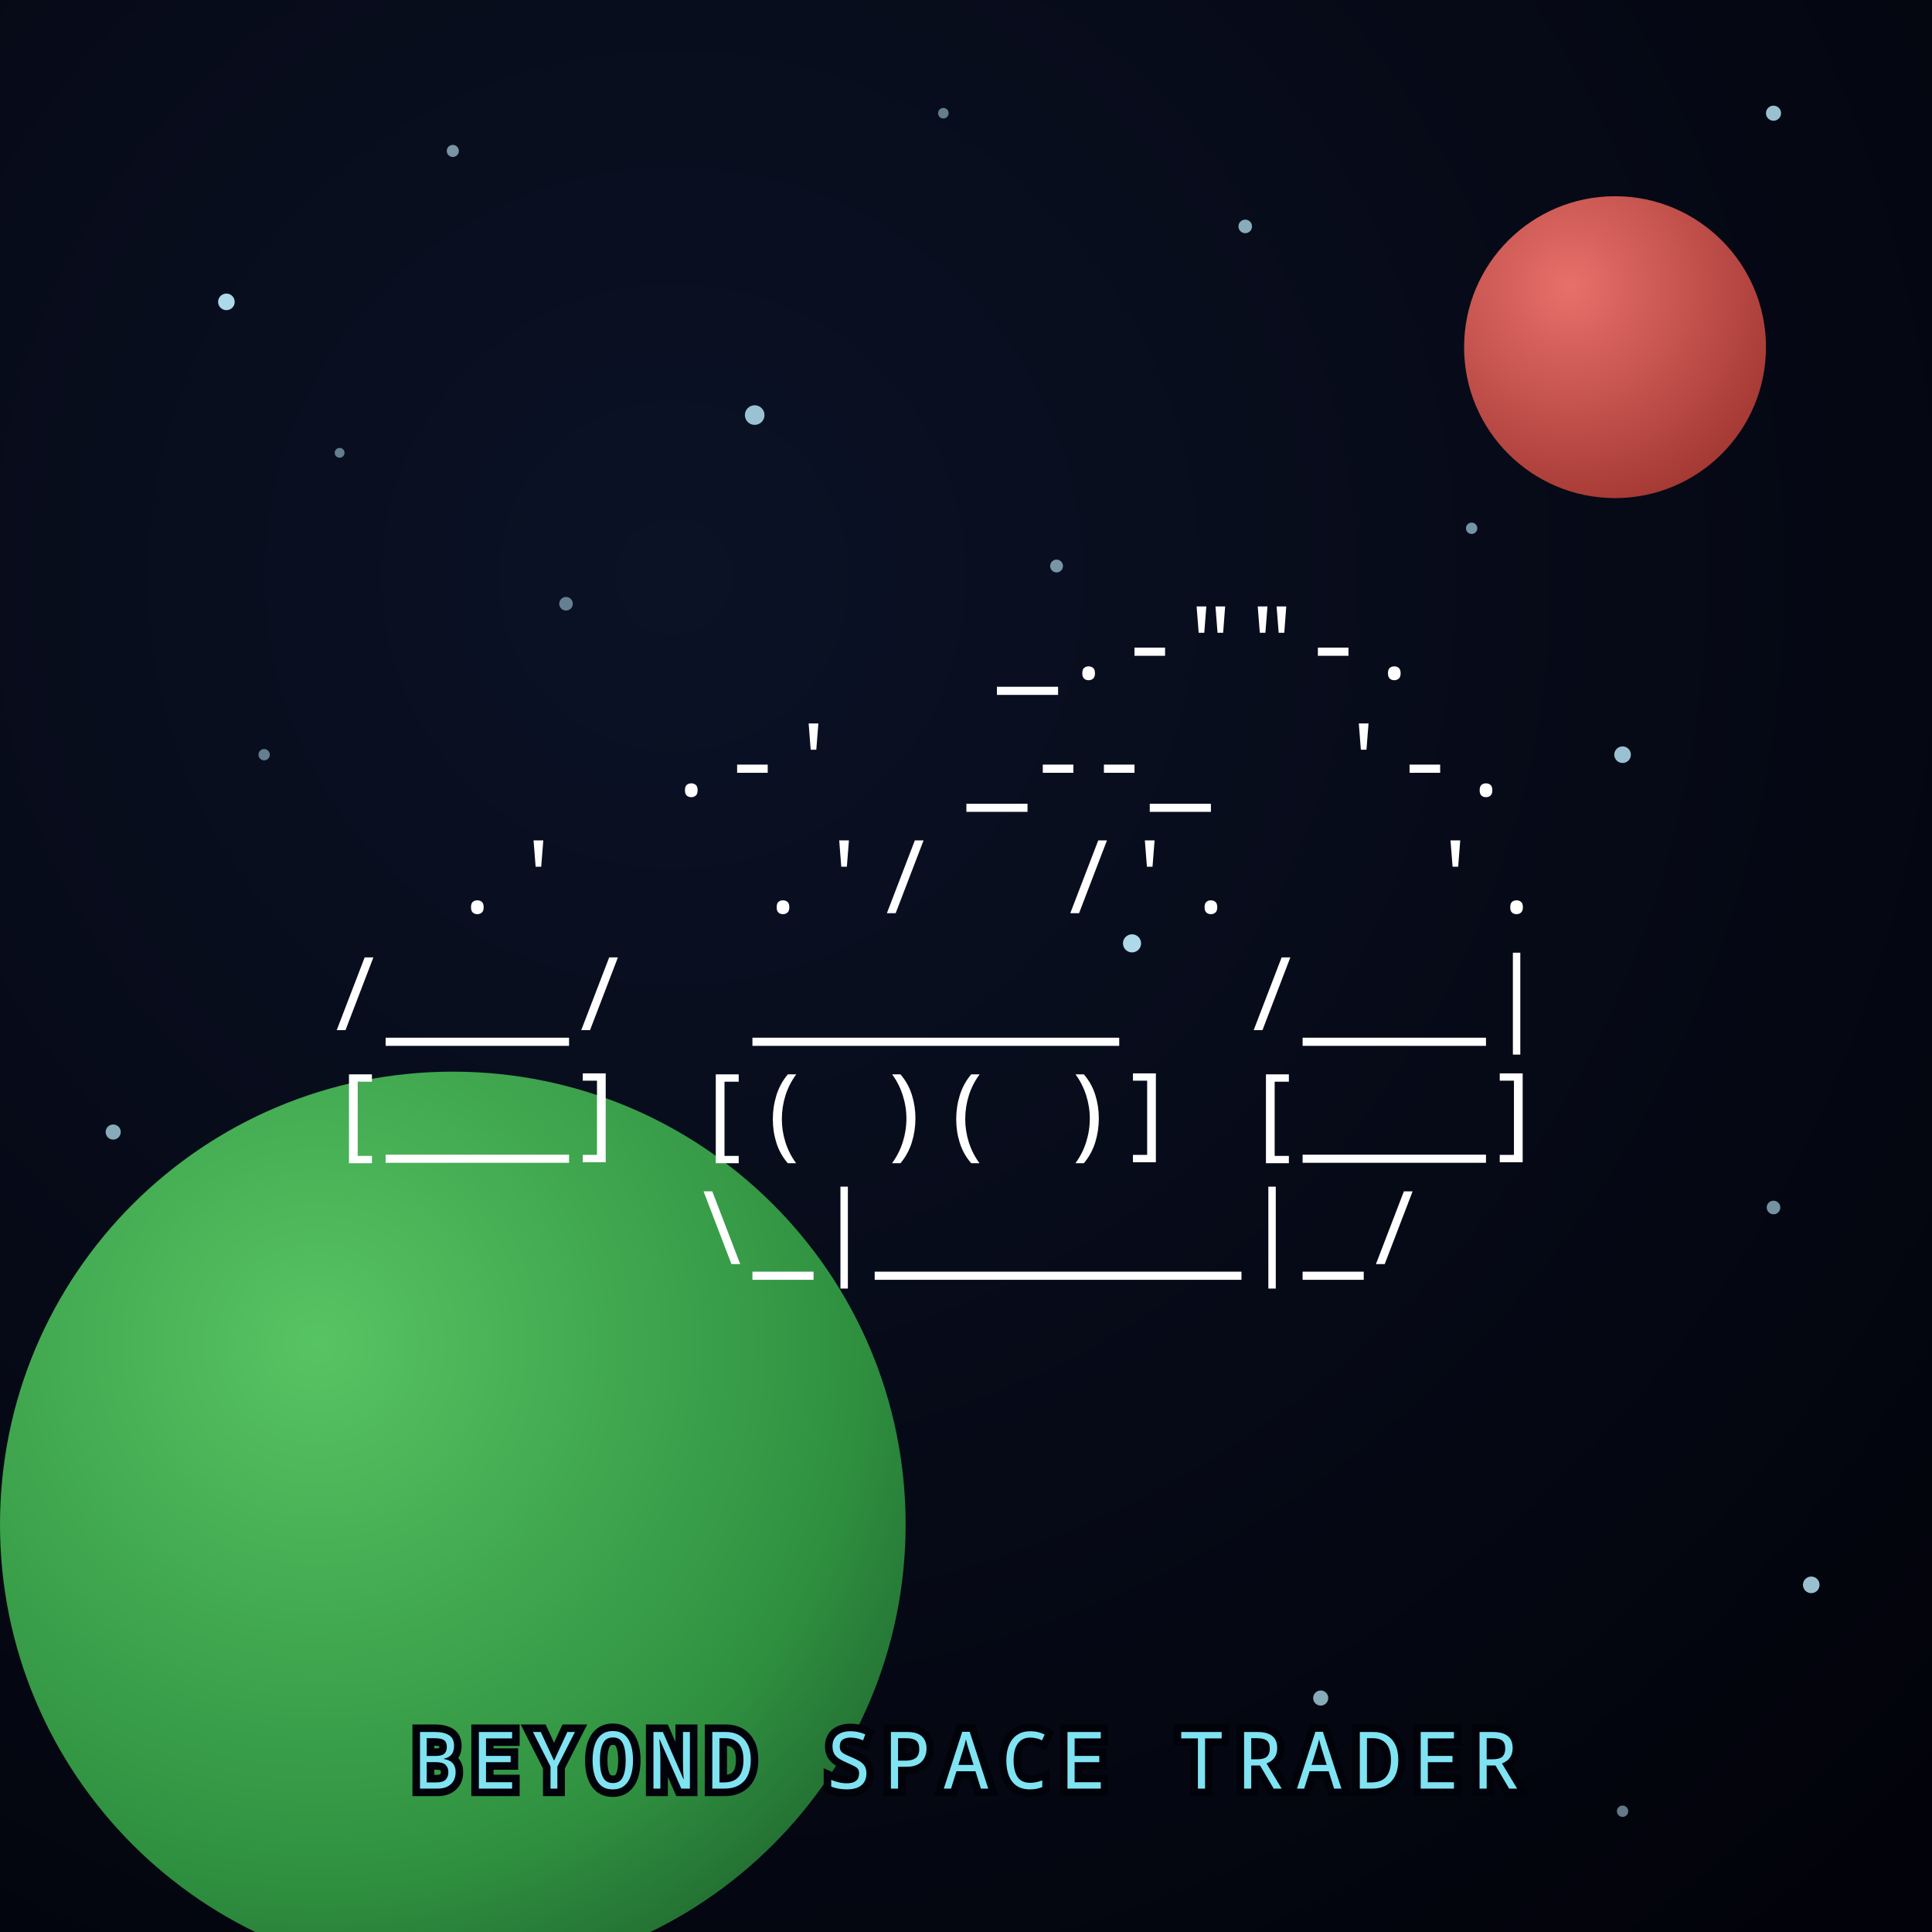
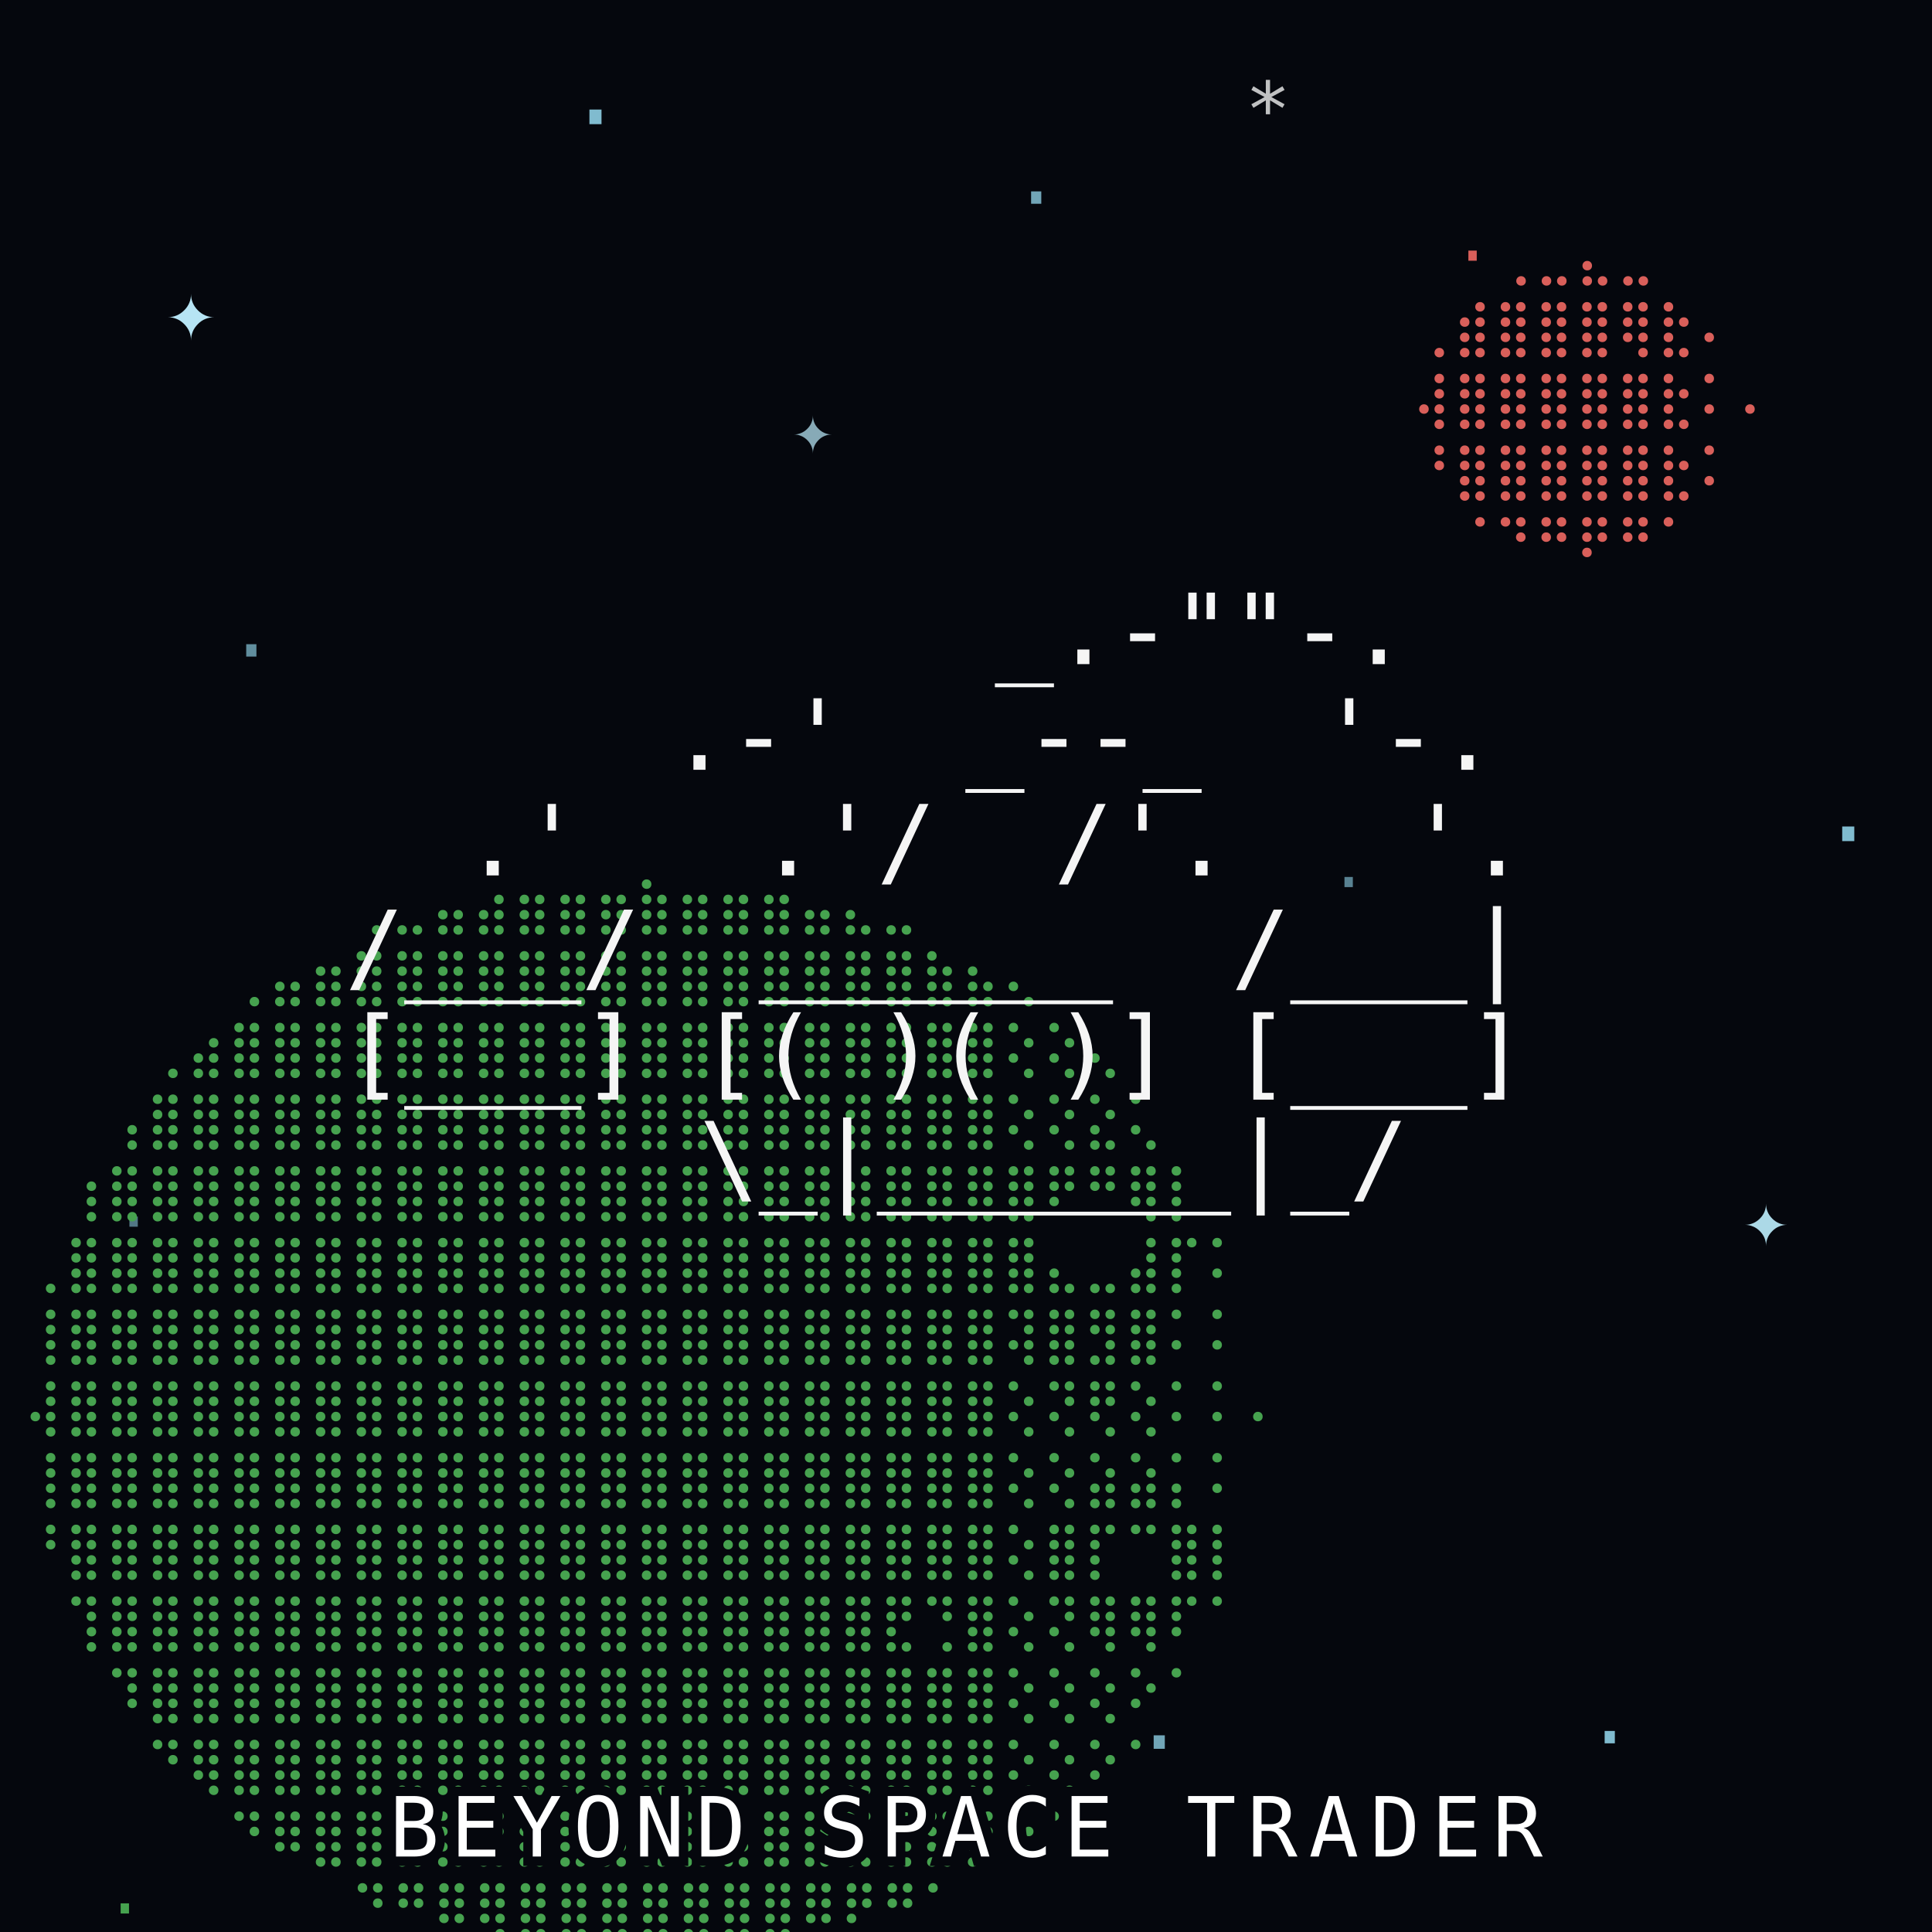
<svg xmlns="http://www.w3.org/2000/svg" width="512" height="512" viewBox="0 0 512 512">
-   <defs>
-     <radialGradient id="sky" cx="35%" cy="30%" r="90%">
-       <stop offset="0%" stop-color="#0b1226" />
-       <stop offset="100%" stop-color="#02030a" />
-     </radialGradient>
-     <radialGradient id="planet" cx="35%" cy="30%" r="85%">
-       <stop offset="0%" stop-color="#57c463" />
-       <stop offset="70%" stop-color="#2f9140" />
-       <stop offset="100%" stop-color="#1d5f2c" />
-     </radialGradient>
-     <radialGradient id="moon" cx="35%" cy="30%" r="80%">
-       <stop offset="0%" stop-color="#e8706b" />
-       <stop offset="100%" stop-color="#a03530" />
-     </radialGradient>
-   </defs>
-   <rect width="512" height="512" fill="url(#sky)" />
-   <circle cx="60" cy="80" r="2.2" fill="#bfefff" opacity="0.9" />
-   <circle cx="120" cy="40" r="1.6" fill="#bfefff" opacity="0.6" />
-   <circle cx="200" cy="110" r="2.6" fill="#bfefff" opacity="0.8" />
-   <circle cx="330" cy="60" r="1.8" fill="#bfefff" opacity="0.7" />
-   <circle cx="430" cy="200" r="2.2" fill="#bfefff" opacity="0.8" />
-   <circle cx="70" cy="200" r="1.5" fill="#bfefff" opacity="0.5" />
-   <circle cx="30" cy="300" r="2.0" fill="#bfefff" opacity="0.7" />
-   <circle cx="200" cy="330" r="1.6" fill="#bfefff" opacity="0.6" />
-   <circle cx="300" cy="250" r="2.4" fill="#bfefff" opacity="0.9" />
-   <circle cx="470" cy="320" r="1.8" fill="#bfefff" opacity="0.6" />
-   <circle cx="250" cy="30" r="1.4" fill="#bfefff" opacity="0.5" />
-   <circle cx="390" cy="140" r="1.5" fill="#bfefff" opacity="0.6" />
-   <circle cx="150" cy="160" r="1.8" fill="#bfefff" opacity="0.5" />
-   <circle cx="470" cy="30" r="2.0" fill="#bfefff" opacity="0.8" />
-   <circle cx="40" cy="440" r="1.6" fill="#bfefff" opacity="0.6" />
-   <circle cx="350" cy="450" r="2.0" fill="#bfefff" opacity="0.7" />
-   <circle cx="430" cy="480" r="1.5" fill="#bfefff" opacity="0.5" />
-   <circle cx="90" cy="120" r="1.3" fill="#bfefff" opacity="0.5" />
-   <circle cx="280" cy="150" r="1.7" fill="#bfefff" opacity="0.6" />
-   <circle cx="480" cy="420" r="2.2" fill="#bfefff" opacity="0.8" />
-   <circle cx="120" cy="404" r="120" fill="url(#planet)" />
-   <circle cx="428" cy="92" r="40" fill="url(#moon)" />
-   <text x="248" y="180" text-anchor="middle" font-family="Noto Sans Mono, DejaVu Sans Mono, monospace" font-size="27" fill="#ffffff" xml:space="preserve">         _.-""-.</text>
-   <text x="248" y="211" text-anchor="middle" font-family="Noto Sans Mono, DejaVu Sans Mono, monospace" font-size="27" fill="#ffffff" xml:space="preserve">     .-'  _--_  '-.</text>
-   <text x="248" y="242" text-anchor="middle" font-family="Noto Sans Mono, DejaVu Sans Mono, monospace" font-size="27" fill="#ffffff" xml:space="preserve">  .'   .'/  /'.   '.</text>
-   <text x="248" y="273" text-anchor="middle" font-family="Noto Sans Mono, DejaVu Sans Mono, monospace" font-size="27" fill="#ffffff" xml:space="preserve">/___/  ______  /___|</text>
-   <text x="248" y="304" text-anchor="middle" font-family="Noto Sans Mono, DejaVu Sans Mono, monospace" font-size="27" fill="#ffffff" xml:space="preserve">[___] [( )( )] [___]</text>
-   <text x="248" y="335" text-anchor="middle" font-family="Noto Sans Mono, DejaVu Sans Mono, monospace" font-size="27" fill="#ffffff" xml:space="preserve">    \_|______|_/</text>
-   <text x="256" y="474" text-anchor="middle" font-family="Noto Sans Mono, DejaVu Sans Mono, monospace" font-size="21" letter-spacing="3" fill="#7fe3f2" stroke="#02030a" stroke-width="4" paint-order="stroke">BEYOND SPACE TRADER</text>
+   <rect width="512" height="512" fill="#05070d" />
+   <text x="44" y="90" font-family="DejaVu Sans Mono, monospace" font-size="22" fill="#bfefff" opacity="0.95">✦</text>
+   <text x="150" y="40" font-family="DejaVu Sans Mono, monospace" font-size="26" fill="#9fe8ff" opacity="0.8">·</text>
+   <text x="268" y="60" font-family="DejaVu Sans Mono, monospace" font-size="22" fill="#9fe8ff" opacity="0.7">·</text>
+   <text x="330" y="36" font-family="DejaVu Sans Mono, monospace" font-size="20" fill="#ffffff" opacity="0.75">*</text>
+   <text x="482" y="230" font-family="DejaVu Sans Mono, monospace" font-size="26" fill="#9fe8ff" opacity="0.8">·</text>
+   <text x="462" y="330" font-family="DejaVu Sans Mono, monospace" font-size="20" fill="#bfefff" opacity="0.9">✦</text>
+   <text x="300" y="470" font-family="DejaVu Sans Mono, monospace" font-size="24" fill="#9fe8ff" opacity="0.7">·</text>
+   <text x="420" y="468" font-family="DejaVu Sans Mono, monospace" font-size="22" fill="#9fe8ff" opacity="0.8">·</text>
+   <text x="60" y="180" font-family="DejaVu Sans Mono, monospace" font-size="22" fill="#9fe8ff" opacity="0.6">·</text>
+   <text x="352" y="240" font-family="DejaVu Sans Mono, monospace" font-size="18" fill="#9fe8ff" opacity="0.55">·</text>
+   <text x="210" y="120" font-family="DejaVu Sans Mono, monospace" font-size="18" fill="#bfefff" opacity="0.7">✦</text>
+   <text x="30" y="330" font-family="DejaVu Sans Mono, monospace" font-size="18" fill="#9fe8ff" opacity="0.5">·</text>
+   <text x="6" y="246" font-family="DejaVu Sans Mono, monospace" font-size="18" fill="#46a24f" text-anchor="start" xml:space="preserve">        ⢀⣀⣤⣴⣶⣶⣶⣷⣶⣶⣶⣤⣄⣀</text>
+   <text x="6" y="265" font-family="DejaVu Sans Mono, monospace" font-size="18" fill="#46a24f" text-anchor="start" xml:space="preserve">     ⢀⣤⣶⣿⣿⣿⣿⣿⣿⣿⣿⣿⣿⣿⣿⣿⣿⣷⣦⢄</text>
+   <text x="6" y="284" font-family="DejaVu Sans Mono, monospace" font-size="18" fill="#46a24f" text-anchor="start" xml:space="preserve">   ⢀⣴⣿⣿⣿⣿⣿⣿⣿⣿⣿⣿⣿⣿⣿⣿⣿⣿⣿⣿⣿⢕⢕⢄</text>
+   <text x="6" y="303" font-family="DejaVu Sans Mono, monospace" font-size="18" fill="#46a24f" text-anchor="start" xml:space="preserve">  ⢠⣿⣿⣿⣿⣿⣿⣿⣿⣿⣿⣿⣿⣿⣿⣿⣿⣿⣿⣿⣿⣿⢕⢕⣕⢅</text>
+   <text x="6" y="322" font-family="DejaVu Sans Mono, monospace" font-size="18" fill="#46a24f" text-anchor="start" xml:space="preserve"> ⢰⣿⣿⣿⣿⣿⣿⣿⣿⣿⣿⣿⣿⣿⣿⣿⣿⣿⣿⣾⣿⣿⣿⣿⠟⠛⢿⡇</text>
+   <text x="6" y="341" font-family="DejaVu Sans Mono, monospace" font-size="18" fill="#46a24f" text-anchor="start" xml:space="preserve">⢀⣿⣿⣿⣿⣿⣿⣿⣿⣿⣿⣿⣿⣿⣿⣿⣿⣿⣿⣿⣿⣿⣿⣿⣿⣄⣀⣼⡏⠅</text>
+   <text x="6" y="360" font-family="DejaVu Sans Mono, monospace" font-size="18" fill="#46a24f" text-anchor="start" xml:space="preserve">⢸⣿⣿⣿⣿⣿⣿⣿⣿⣿⣿⣿⣿⣿⣿⣿⣿⣿⣿⣿⣿⣿⣿⣿⢽⣿⣻⣿⠅⠅</text>
+   <text x="6" y="379" font-family="DejaVu Sans Mono, monospace" font-size="18" fill="#46a24f" text-anchor="start" xml:space="preserve">⢼⣿⣿⣿⣿⣿⣿⣿⣿⣿⣿⣿⣿⣿⣿⣿⣿⣿⣿⣿⣿⣿⣿⣿⢕⢝⢟⢕⠅⠅⠄</text>
+   <text x="6" y="398" font-family="DejaVu Sans Mono, monospace" font-size="18" fill="#46a24f" text-anchor="start" xml:space="preserve">⢸⣿⣿⣿⣿⣿⣿⣿⣿⣿⣿⣿⣿⣿⣿⣿⣿⣿⣿⣿⣿⣿⣿⣿⢕⢕⣵⣵⡅⠅</text>
+   <text x="6" y="417" font-family="DejaVu Sans Mono, monospace" font-size="18" fill="#46a24f" text-anchor="start" xml:space="preserve">⠘⣿⣿⣿⣿⣿⣿⣿⣿⣿⣿⣿⣿⣿⣿⣿⣿⣿⣿⣿⣿⣿⣿⣿⢕⣿⡏⠉⣿⡇</text>
+   <text x="6" y="436" font-family="DejaVu Sans Mono, monospace" font-size="18" fill="#46a24f" text-anchor="start" xml:space="preserve"> ⢹⣿⣿⣿⣿⣿⣿⣿⣿⣿⣿⣿⣿⣿⣿⣿⣿⣿⣿⣿⣟⢙⣿⢕⢝⢿⢿⠏⠁</text>
+   <text x="6" y="455" font-family="DejaVu Sans Mono, monospace" font-size="18" fill="#46a24f" text-anchor="start" xml:space="preserve">  ⠹⣿⣿⣿⣿⣿⣿⣿⣿⣿⣿⣿⣿⣿⣿⣿⣿⣿⣿⣿⣿⣿⢕⢕⢕⠕⠁</text>
+   <text x="6" y="474" font-family="DejaVu Sans Mono, monospace" font-size="18" fill="#46a24f" text-anchor="start" xml:space="preserve">   ⠙⢿⣿⣿⣿⣿⣿⣿⣿⣿⣿⣿⣿⣿⣿⣿⣿⣿⣿⣿⣿⢕⢕⠕⠁</text>
+   <text x="6" y="493" font-family="DejaVu Sans Mono, monospace" font-size="18" fill="#46a24f" text-anchor="start" xml:space="preserve">     ⠙⠿⣿⣿⣿⣿⣿⣿⣿⣿⣿⣿⣿⣿⣿⣿⣿⣿⡿⠕⠁</text>
+   <text x="6" y="512" font-family="DejaVu Sans Mono, monospace" font-size="18" fill="#46a24f" text-anchor="start" xml:space="preserve">  ·     ⠙⠛⠿⢿⣿⣿⣿⣿⣿⣿⣿⠿⠟⠛⠁</text>
+   <text x="6" y="531" font-family="DejaVu Sans Mono, monospace" font-size="18" fill="#46a24f" text-anchor="start" xml:space="preserve">               ⠁</text>
+   <text x="374" y="74" font-family="DejaVu Sans Mono, monospace" font-size="18" fill="#d95f5a" text-anchor="start" xml:space="preserve"> ·⢀⣀⣄⣀</text>
+   <text x="374" y="93" font-family="DejaVu Sans Mono, monospace" font-size="18" fill="#d95f5a" text-anchor="start" xml:space="preserve">⢀⣾⣿⣿⣿⢿⣗⠄</text>
+   <text x="374" y="112" font-family="DejaVu Sans Mono, monospace" font-size="18" fill="#d95f5a" text-anchor="start" xml:space="preserve">⢼⣿⣿⣿⣿⣿⣗⠅⠄</text>
+   <text x="374" y="131" font-family="DejaVu Sans Mono, monospace" font-size="18" fill="#d95f5a" text-anchor="start" xml:space="preserve">⠘⣿⣿⣿⣿⣿⣗⠅</text>
+   <text x="374" y="150" font-family="DejaVu Sans Mono, monospace" font-size="18" fill="#d95f5a" text-anchor="start" xml:space="preserve"> ⠈⠙⠛⠟⠛⠁</text>
+   <text x="248" y="176" font-family="DejaVu Sans Mono, monospace" font-size="26" fill="#f5f5f5" text-anchor="middle" xml:space="preserve">         _.-""-.</text>
+   <text x="248" y="204" font-family="DejaVu Sans Mono, monospace" font-size="26" fill="#f5f5f5" text-anchor="middle" xml:space="preserve">     .-'  _--_  '-.</text>
+   <text x="248" y="232" font-family="DejaVu Sans Mono, monospace" font-size="26" fill="#f5f5f5" text-anchor="middle" xml:space="preserve">  .'   .'/  /'.   '.</text>
+   <text x="248" y="260" font-family="DejaVu Sans Mono, monospace" font-size="26" fill="#f5f5f5" text-anchor="middle" xml:space="preserve">/___/  ______  /___|</text>
+   <text x="248" y="288" font-family="DejaVu Sans Mono, monospace" font-size="26" fill="#f5f5f5" text-anchor="middle" xml:space="preserve">[___] [( )( )] [___]</text>
+   <text x="248" y="316" font-family="DejaVu Sans Mono, monospace" font-size="26" fill="#f5f5f5" text-anchor="middle" xml:space="preserve">    \_|______|_/</text>
+   <text x="256" y="492" text-anchor="middle" font-family="DejaVu Sans Mono, monospace" font-size="22" letter-spacing="3" fill="#ffffff" stroke="#05070d" stroke-width="5" paint-order="stroke">BEYOND SPACE TRADER</text>
</svg>
